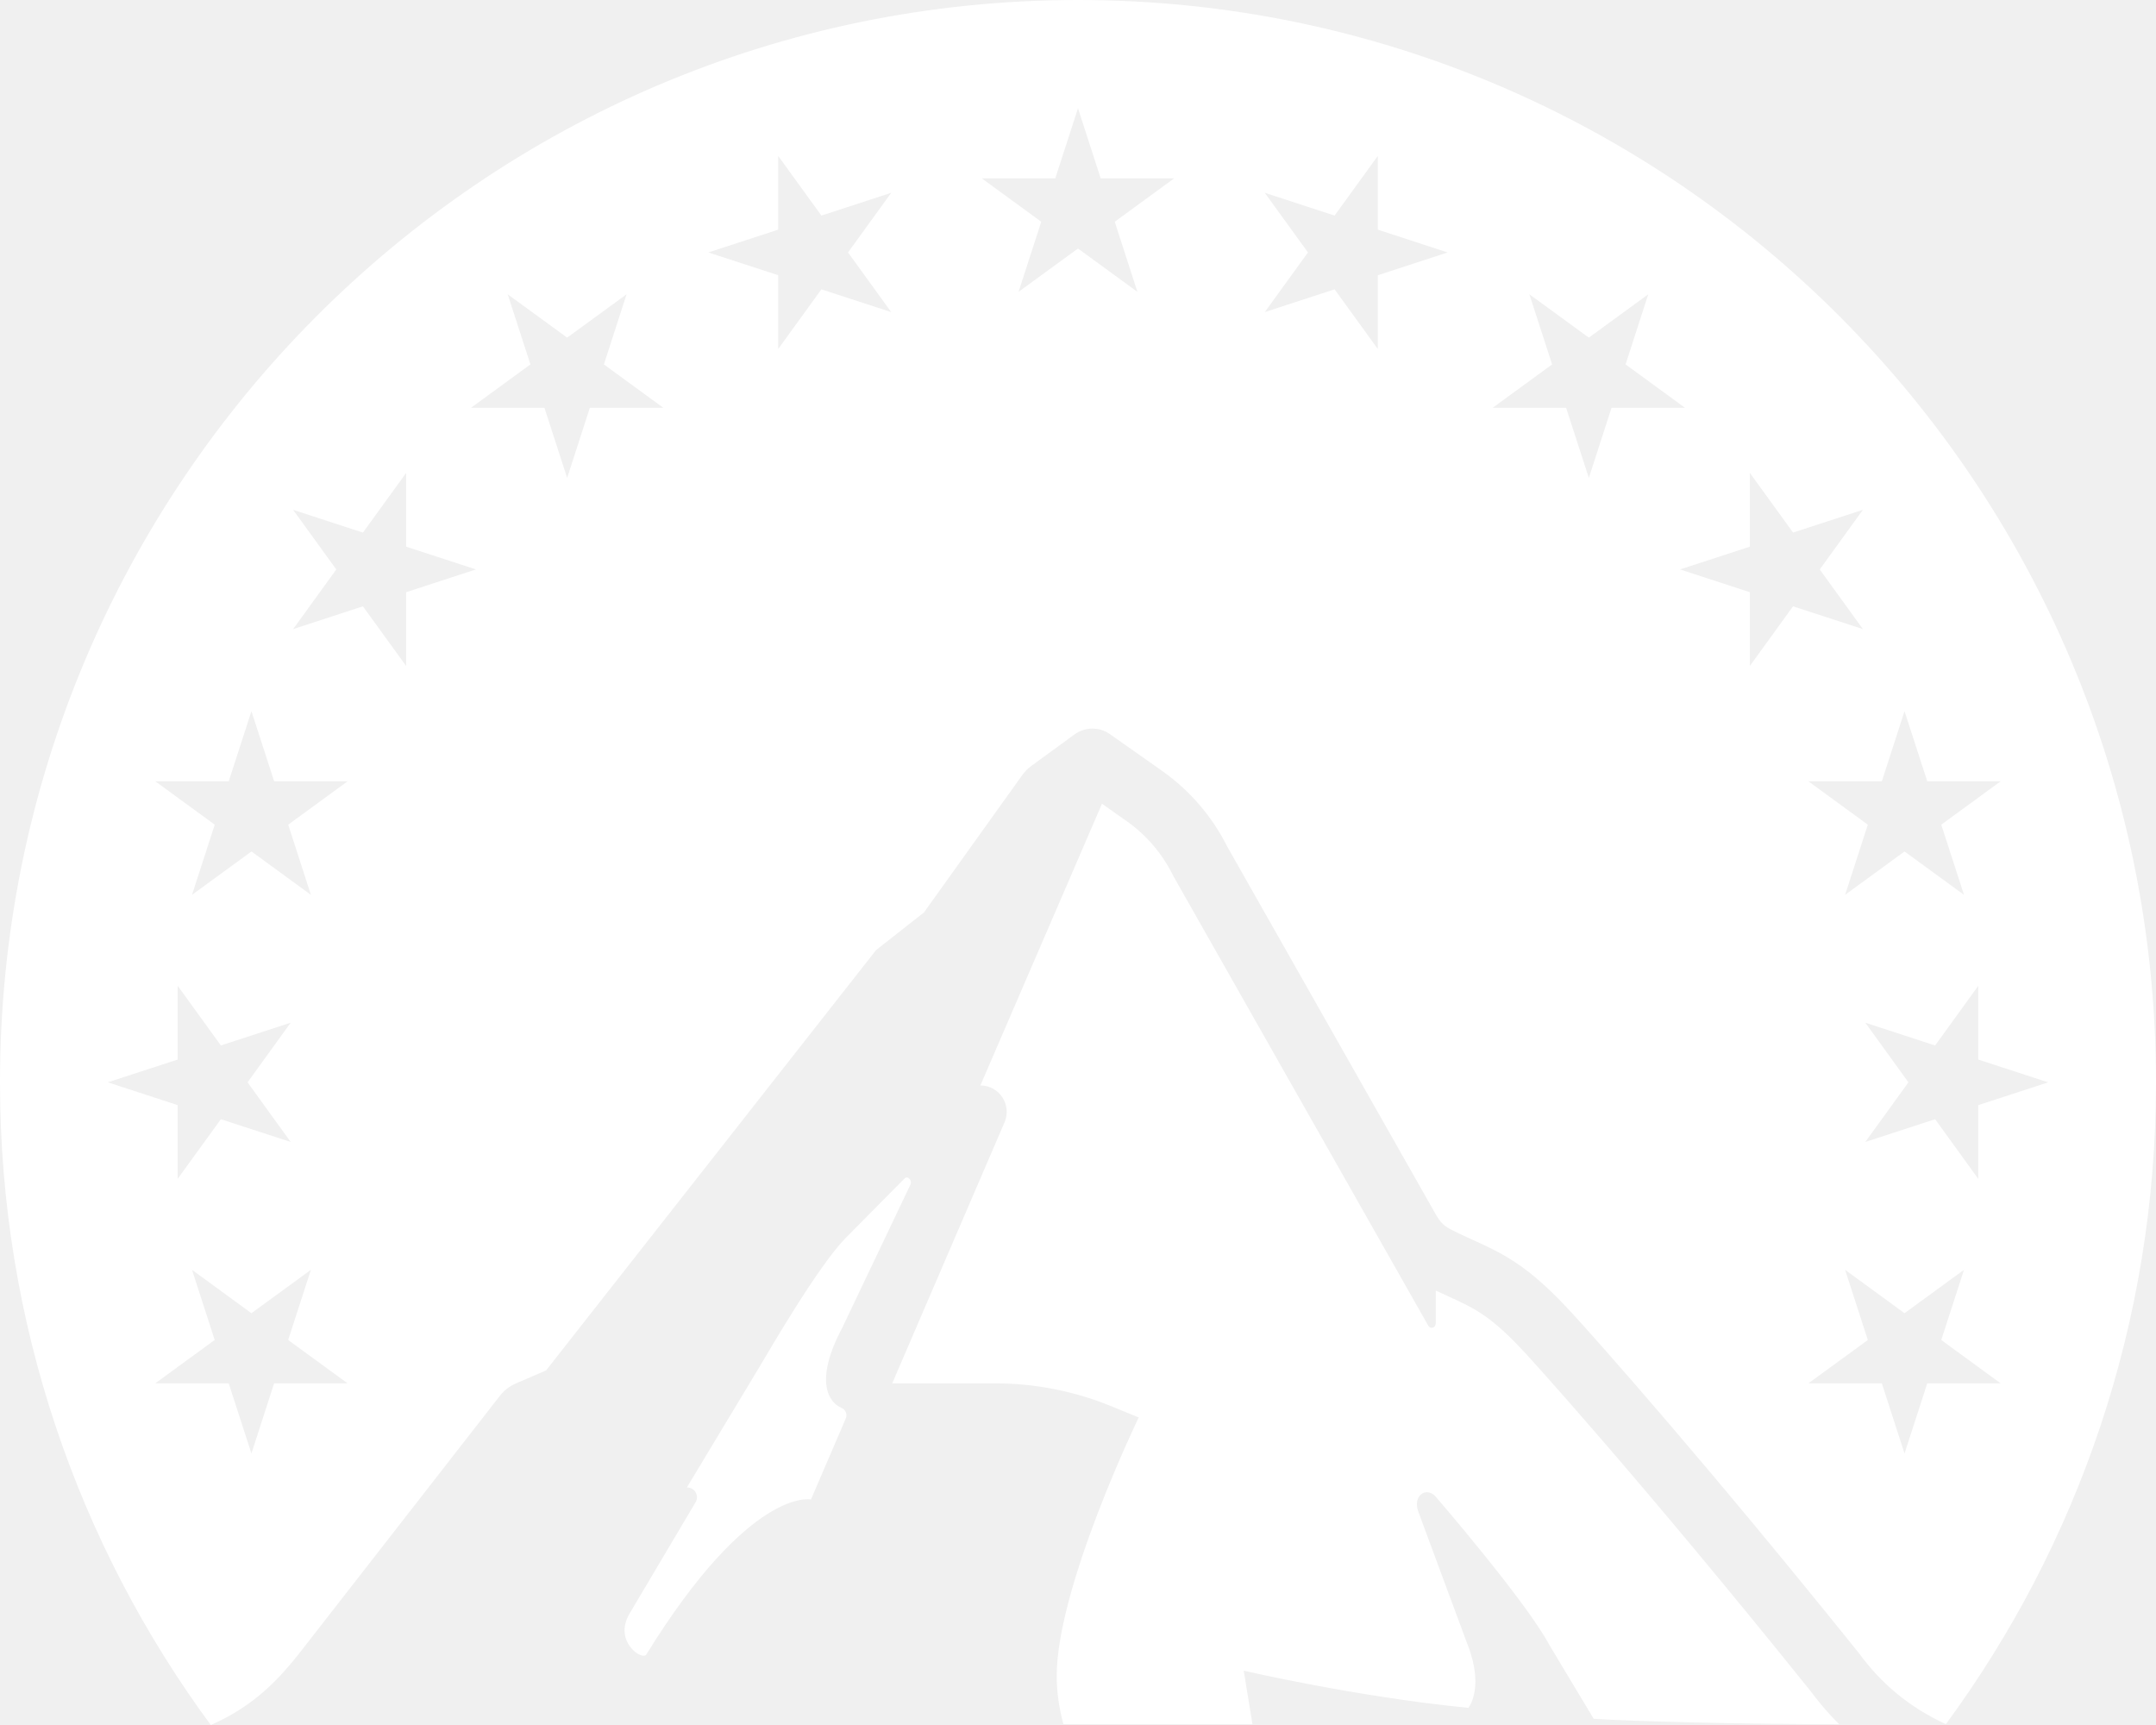
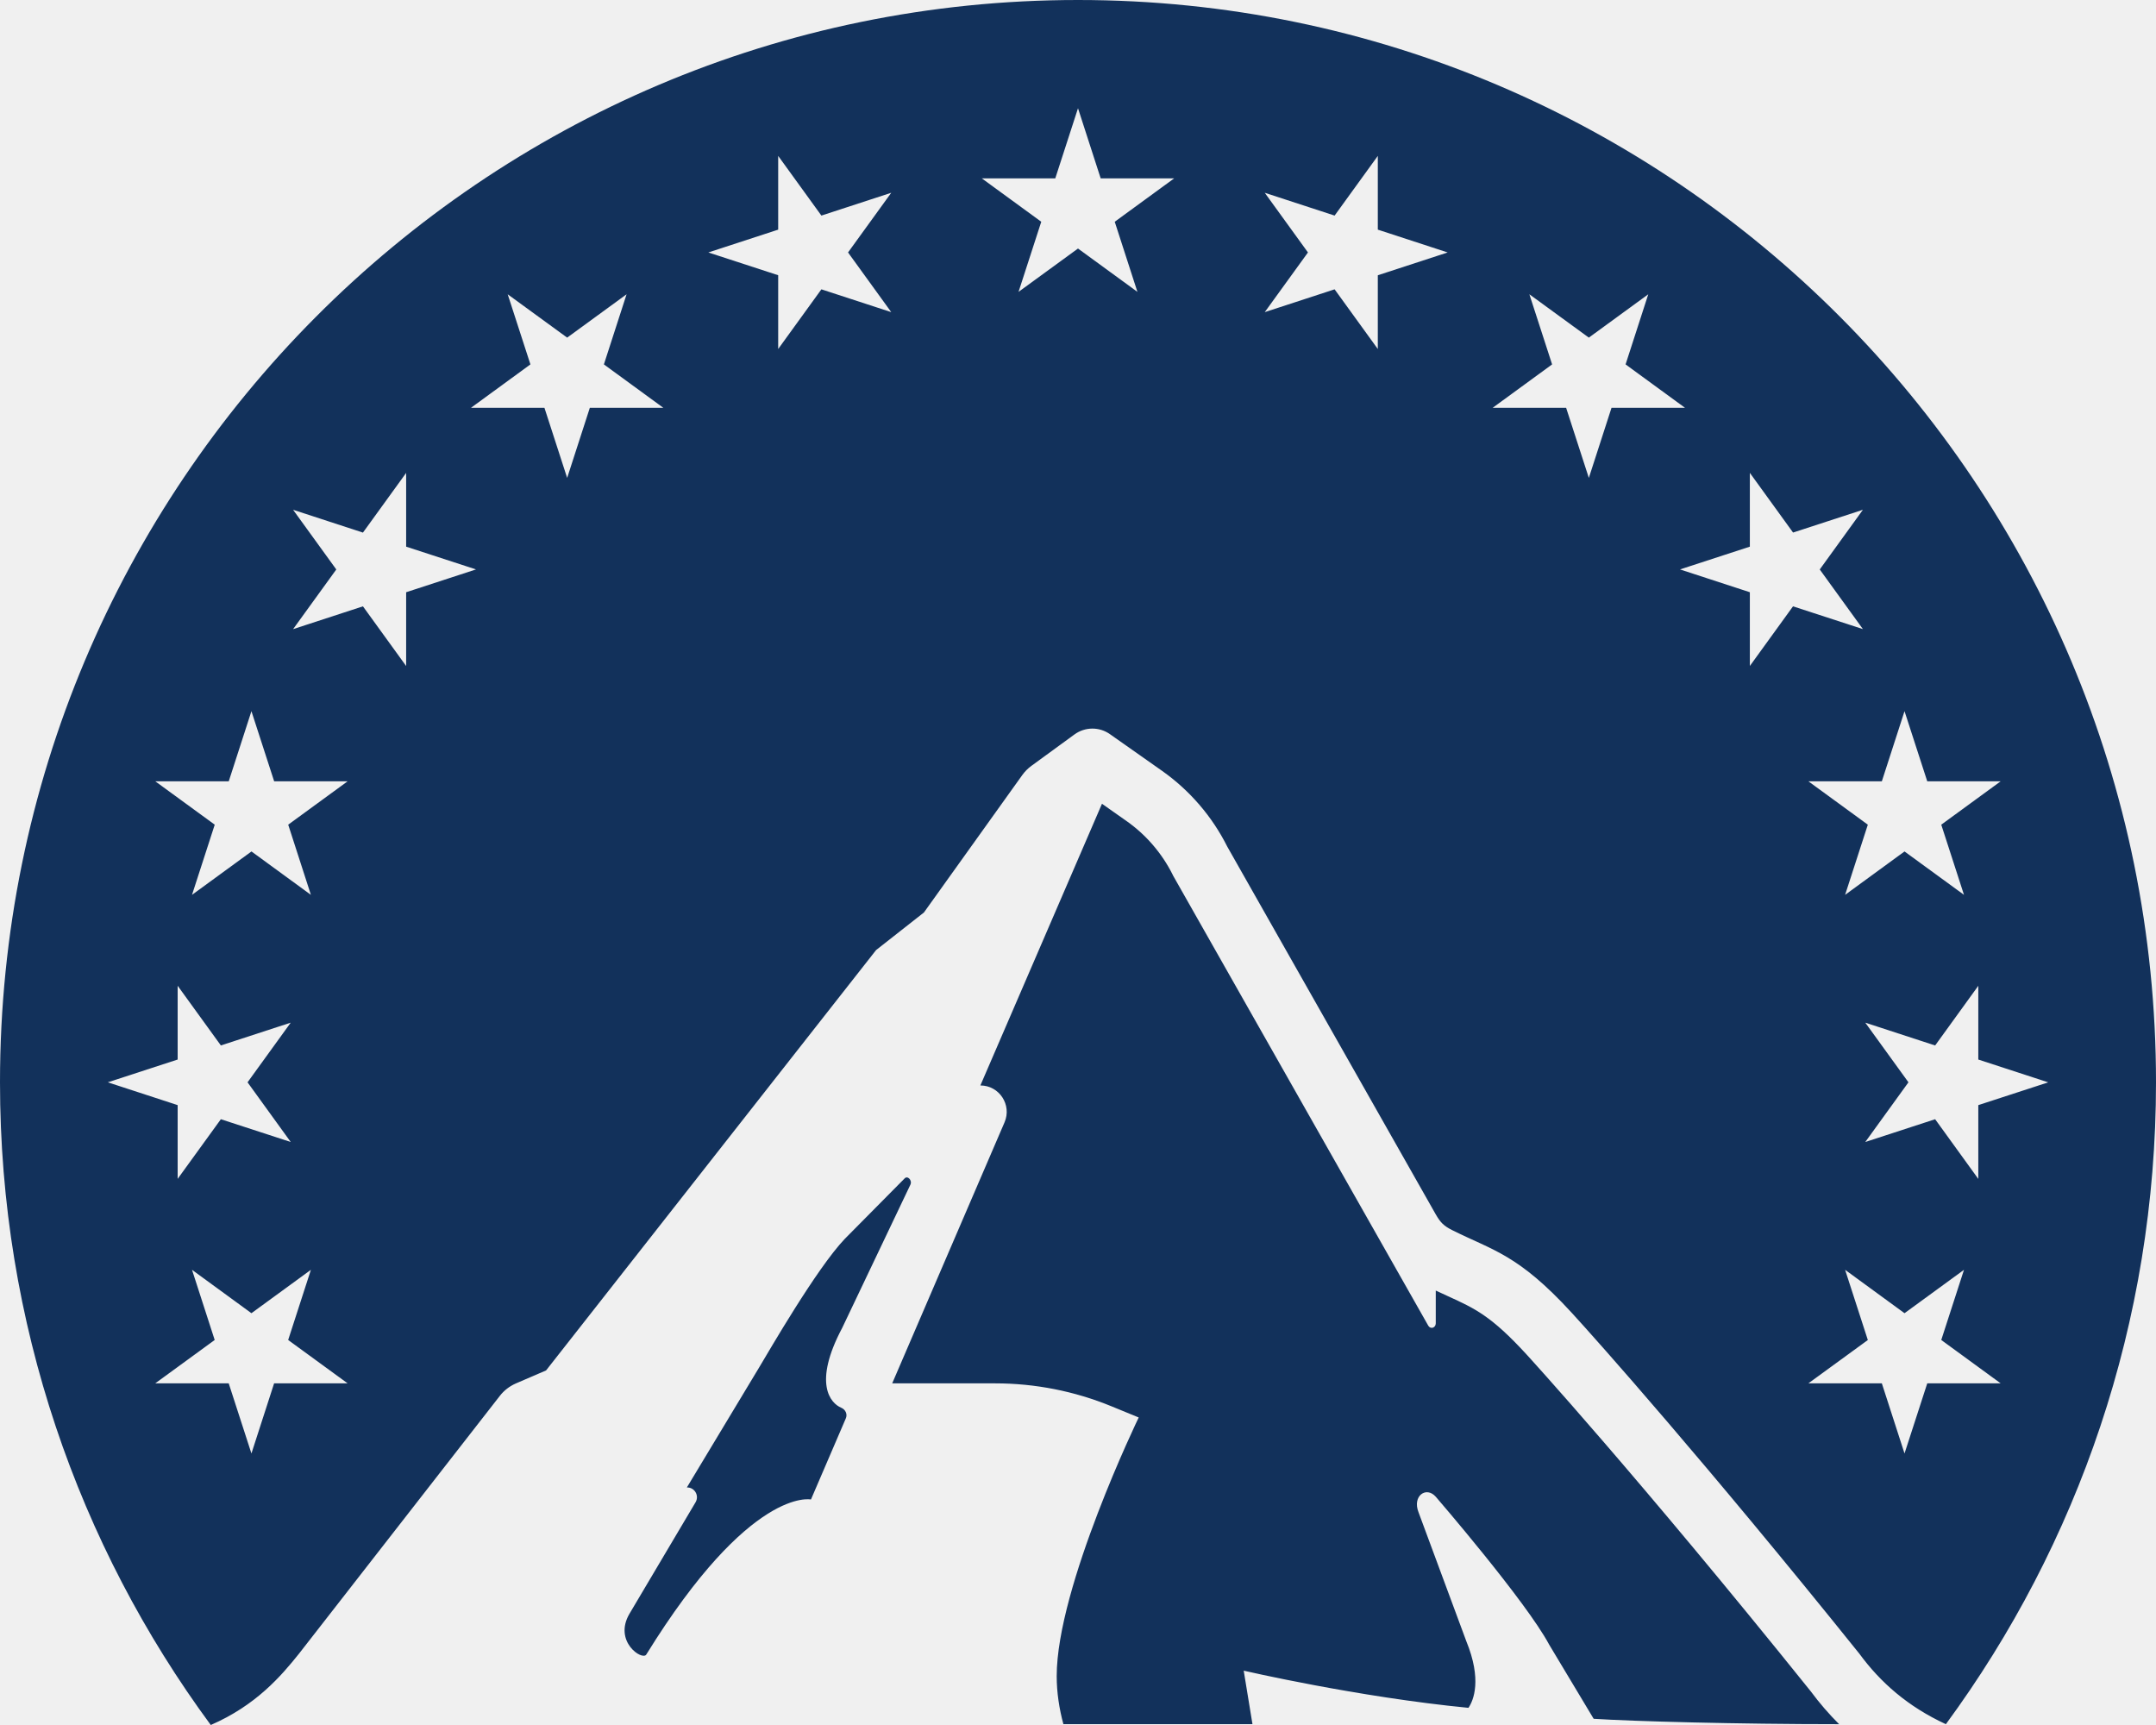
<svg xmlns="http://www.w3.org/2000/svg" width="50" height="40" viewBox="0 0 50 40" fill="none">
-   <path d="M19.509 32.643C19.61 32.685 19.66 32.797 19.613 32.896L18.807 34.771C18.807 34.771 17.403 34.459 14.988 38.366C14.896 38.514 14.222 38.064 14.597 37.422L16.134 34.83C16.22 34.675 16.105 34.486 15.929 34.492L17.61 31.701C17.825 31.344 18.936 29.415 19.591 28.728L20.974 27.331C21.046 27.246 21.162 27.371 21.113 27.471L19.531 30.793C18.85 32.077 19.259 32.539 19.509 32.643ZM46.398 32.078L45.02 31.072L45.547 29.445L44.168 30.451L42.79 29.445L43.317 31.073L41.938 32.078H43.642L44.168 33.704L44.695 32.078H46.398V32.078ZM41.938 18.117L43.317 19.123L42.79 20.75L44.168 19.744L45.547 20.75L45.02 19.123L46.398 18.117H44.695L44.168 16.491L43.642 18.117H41.938ZM41.582 14.06L43.203 14.588L42.202 13.205L43.203 11.821L41.583 12.349L40.581 10.965V12.676L38.961 13.204L40.581 13.733V15.443L41.582 14.06ZM37.373 9.456H39.077L37.699 8.45L38.225 6.824L36.847 7.829L35.468 6.824L35.995 8.45L34.617 9.456H36.32L36.847 11.082L37.373 9.456ZM44.259 25.097L43.258 26.481L44.878 25.953L45.879 27.337V25.626L47.5 25.098L45.879 24.569V22.859L44.878 24.243L43.258 23.714L44.259 25.097ZM33.573 5.854L31.953 5.325V3.615L30.951 4.999L29.331 4.47L30.333 5.854L29.331 7.238L30.951 6.709L31.953 8.093V6.383L33.573 5.854ZM27.23 4.136H25.526L25 2.51L24.473 4.136H22.769L24.148 5.142L23.621 6.768L25 5.763L26.378 6.768L25.852 5.142L27.23 4.136ZM20.669 7.238L19.667 5.854L20.669 4.47L19.049 4.999L18.047 3.615V5.325L16.427 5.854L18.047 6.382V8.093L19.049 6.709L20.669 7.238ZM15.383 9.456L14.005 8.45L14.531 6.824L13.153 7.829L11.774 6.824L12.301 8.45L10.923 9.456H12.626L13.153 11.082L13.679 9.456H15.383ZM9.419 13.733L11.039 13.204L9.419 12.676V10.966L8.417 12.35L6.797 11.821L7.799 13.205L6.797 14.589L8.417 14.06L9.419 15.444V13.733ZM8.062 18.117H6.358L5.831 16.491L5.305 18.117H3.601L4.98 19.123L4.453 20.75L5.832 19.744L7.21 20.75L6.684 19.123L8.062 18.117ZM8.062 32.078L6.683 31.072L7.21 29.445L5.831 30.451L4.453 29.445L4.979 31.072L3.601 32.077H5.304L5.831 33.704L6.357 32.077L8.062 32.078ZM5.741 25.097L6.742 23.714L5.122 24.242L4.12 22.858V24.569L2.5 25.097L4.12 25.626V27.336L5.122 25.953L6.742 26.481L5.741 25.097ZM25 0C38.807 0 50 11.237 50 25.098C50 30.671 48.188 35.816 45.127 39.981C44.243 39.573 43.609 39.012 43.12 38.346C39.562 33.917 37.025 31.067 36.445 30.436C35.203 29.083 34.625 28.999 33.676 28.524C33.484 28.428 33.405 28.348 33.297 28.16L28.462 19.632C28.11 18.93 27.59 18.327 26.95 17.875L25.742 17.025C25.494 16.849 25.162 16.852 24.916 17.032L23.921 17.758C23.839 17.817 23.767 17.89 23.708 17.972L21.427 21.159L20.317 22.031L12.664 31.778L11.963 32.08C11.817 32.144 11.689 32.242 11.591 32.369L6.935 38.345C6.519 38.866 5.936 39.545 4.888 40C1.818 35.832 0 30.679 0 25.097C0 11.237 11.193 0 25 0ZM34.055 39.602C34.175 39.427 34.37 38.947 34.005 38.056L32.898 35.069C32.747 34.688 33.076 34.456 33.297 34.707C33.297 34.707 35.388 37.128 35.928 38.138L36.959 39.856C37.846 39.914 40.294 39.981 42.651 39.981C42.417 39.748 42.198 39.495 41.994 39.22C37.974 34.216 35.424 31.431 35.399 31.404C34.583 30.515 34.207 30.343 33.585 30.059C33.495 30.018 33.398 29.974 33.297 29.926V30.686C33.297 30.785 33.179 30.839 33.119 30.733L27.207 20.307L27.191 20.274C26.945 19.785 26.579 19.359 26.133 19.044L25.556 18.638L22.736 25.17C23.175 25.17 23.471 25.622 23.296 26.026L20.691 32.078H23.082C24.006 32.078 24.922 32.259 25.777 32.61L26.408 32.869C26.408 32.869 24.506 36.799 24.506 38.867C24.506 39.245 24.565 39.625 24.661 39.98H29.046L28.843 38.74C28.843 38.74 31.481 39.352 34.055 39.602Z" fill="white" />
+   <path d="M19.509 32.643C19.61 32.685 19.66 32.797 19.613 32.896L18.807 34.771C18.807 34.771 17.403 34.459 14.988 38.366C14.896 38.514 14.222 38.064 14.597 37.422L16.134 34.83C16.22 34.675 16.105 34.486 15.929 34.492L17.61 31.701C17.825 31.344 18.936 29.415 19.591 28.728L20.974 27.331C21.046 27.246 21.162 27.371 21.113 27.471L19.531 30.793C18.85 32.077 19.259 32.539 19.509 32.643ZM46.398 32.078L45.02 31.072L45.547 29.445L44.168 30.451L42.79 29.445L43.317 31.073L41.938 32.078H43.642L44.168 33.704L44.695 32.078H46.398V32.078ZM41.938 18.117L43.317 19.123L42.79 20.75L44.168 19.744L45.547 20.75L45.02 19.123L46.398 18.117H44.695L44.168 16.491L43.642 18.117H41.938ZM41.582 14.06L43.203 14.588L42.202 13.205L43.203 11.821L41.583 12.349L40.581 10.965V12.676L38.961 13.204L40.581 13.733V15.443L41.582 14.06ZM37.373 9.456H39.077L37.699 8.45L38.225 6.824L36.847 7.829L35.468 6.824L35.995 8.45L34.617 9.456H36.32L36.847 11.082L37.373 9.456ZM44.259 25.097L43.258 26.481L44.878 25.953L45.879 27.337V25.626L47.5 25.098L45.879 24.569V22.859L44.878 24.243L43.258 23.714L44.259 25.097ZM33.573 5.854L31.953 5.325V3.615L30.951 4.999L29.331 4.47L30.333 5.854L29.331 7.238L30.951 6.709L31.953 8.093V6.383L33.573 5.854ZM27.23 4.136H25.526L25 2.51L24.473 4.136H22.769L24.148 5.142L23.621 6.768L25 5.763L26.378 6.768L25.852 5.142L27.23 4.136ZM20.669 7.238L19.667 5.854L20.669 4.47L19.049 4.999L18.047 3.615V5.325L16.427 5.854L18.047 6.382V8.093L19.049 6.709L20.669 7.238ZM15.383 9.456L14.005 8.45L14.531 6.824L13.153 7.829L11.774 6.824L12.301 8.45L10.923 9.456H12.626L13.153 11.082L13.679 9.456H15.383ZM9.419 13.733L11.039 13.204L9.419 12.676V10.966L8.417 12.35L6.797 11.821L7.799 13.205L6.797 14.589L8.417 14.06L9.419 15.444V13.733ZM8.062 18.117H6.358L5.831 16.491L5.305 18.117H3.601L4.98 19.123L4.453 20.75L5.832 19.744L7.21 20.75L6.684 19.123L8.062 18.117ZM8.062 32.078L6.683 31.072L7.21 29.445L5.831 30.451L4.453 29.445L4.979 31.072L3.601 32.077H5.304L5.831 33.704L6.357 32.077L8.062 32.078ZM5.741 25.097L6.742 23.714L5.122 24.242L4.12 22.858V24.569L2.5 25.097L4.12 25.626V27.336L5.122 25.953L6.742 26.481L5.741 25.097ZM25 0C38.807 0 50 11.237 50 25.098C50 30.671 48.188 35.816 45.127 39.981C44.243 39.573 43.609 39.012 43.12 38.346C39.562 33.917 37.025 31.067 36.445 30.436C35.203 29.083 34.625 28.999 33.676 28.524C33.484 28.428 33.405 28.348 33.297 28.16L28.462 19.632C28.11 18.93 27.59 18.327 26.95 17.875L25.742 17.025C25.494 16.849 25.162 16.852 24.916 17.032L23.921 17.758C23.839 17.817 23.767 17.89 23.708 17.972L21.427 21.159L20.317 22.031L12.664 31.778L11.963 32.08C11.817 32.144 11.689 32.242 11.591 32.369L6.935 38.345C6.519 38.866 5.936 39.545 4.888 40C1.818 35.832 0 30.679 0 25.097C0 11.237 11.193 0 25 0ZM34.055 39.602C34.175 39.427 34.37 38.947 34.005 38.056L32.898 35.069C32.747 34.688 33.076 34.456 33.297 34.707C33.297 34.707 35.388 37.128 35.928 38.138L36.959 39.856C37.846 39.914 40.294 39.981 42.651 39.981C42.417 39.748 42.198 39.495 41.994 39.22C37.974 34.216 35.424 31.431 35.399 31.404C34.583 30.515 34.207 30.343 33.585 30.059C33.495 30.018 33.398 29.974 33.297 29.926V30.686C33.297 30.785 33.179 30.839 33.119 30.733L27.207 20.307L27.191 20.274C26.945 19.785 26.579 19.359 26.133 19.044L25.556 18.638L22.736 25.17C23.175 25.17 23.471 25.622 23.296 26.026L20.691 32.078H23.082C24.006 32.078 24.922 32.259 25.777 32.61L26.408 32.869C26.408 32.869 24.506 36.799 24.506 38.867C24.506 39.245 24.565 39.625 24.661 39.98H29.046L28.843 38.74C28.843 38.74 31.481 39.352 34.055 39.602Z" fill="#12315b" />
</svg>
